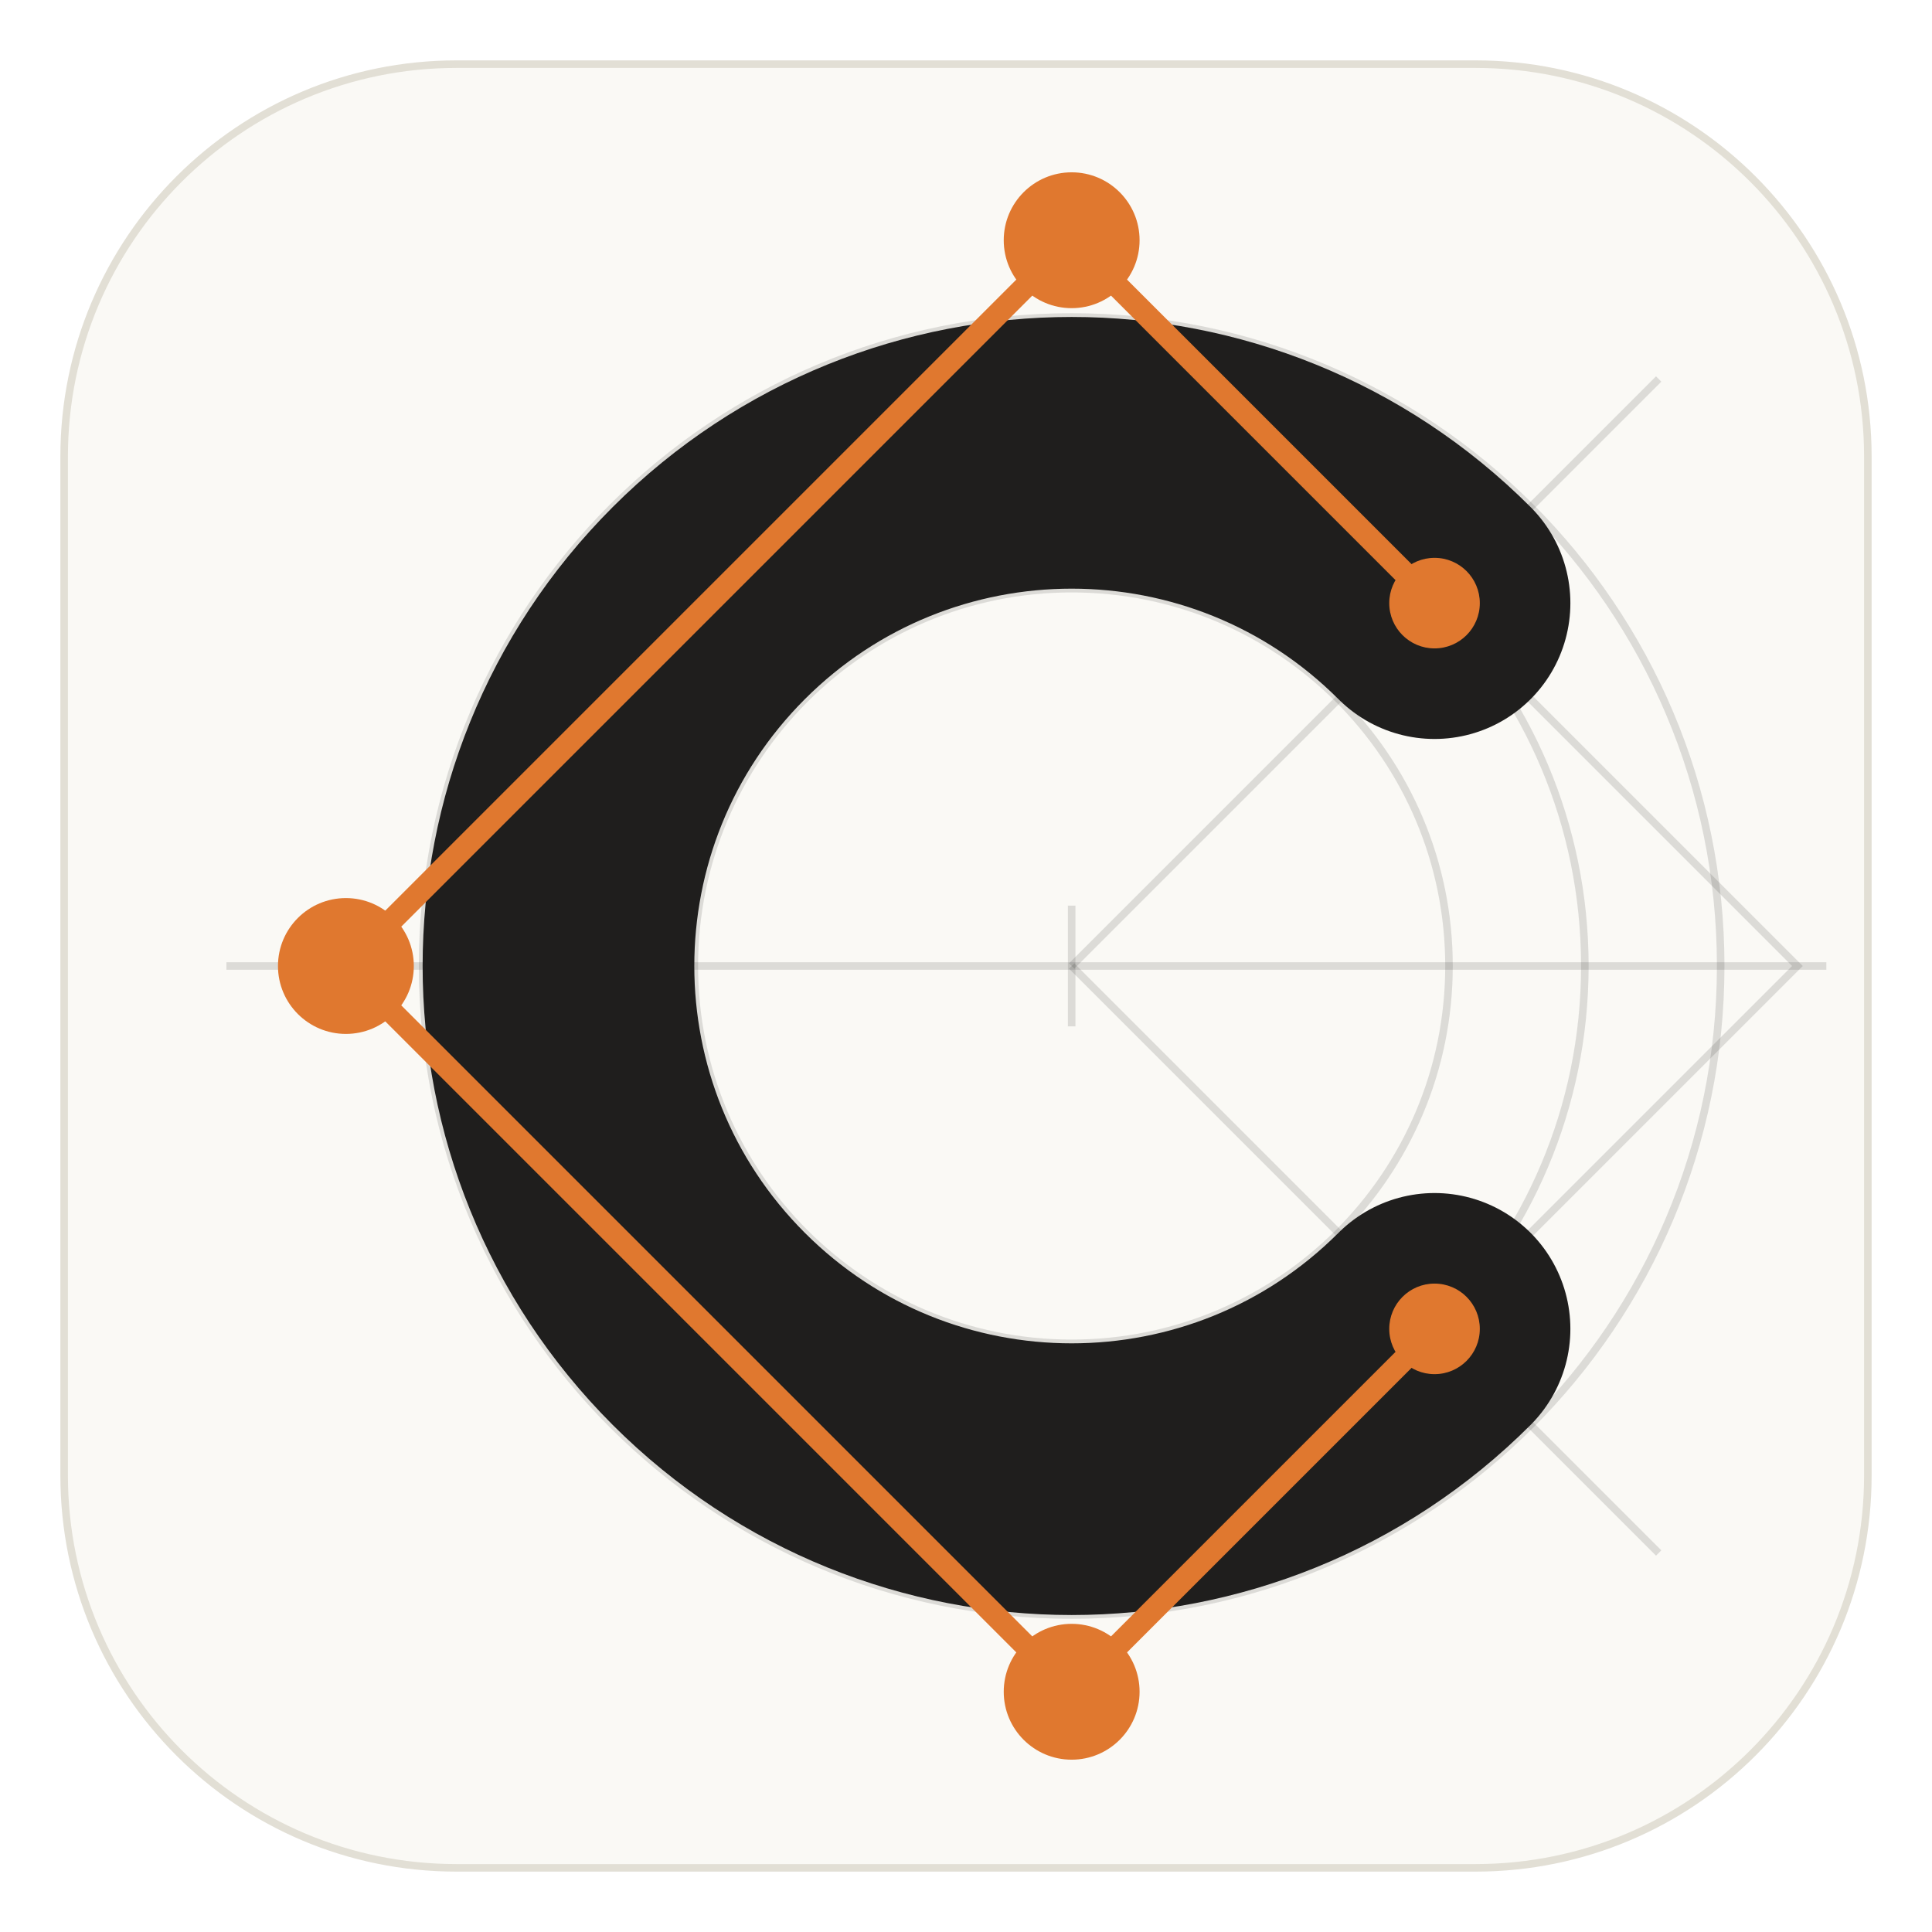
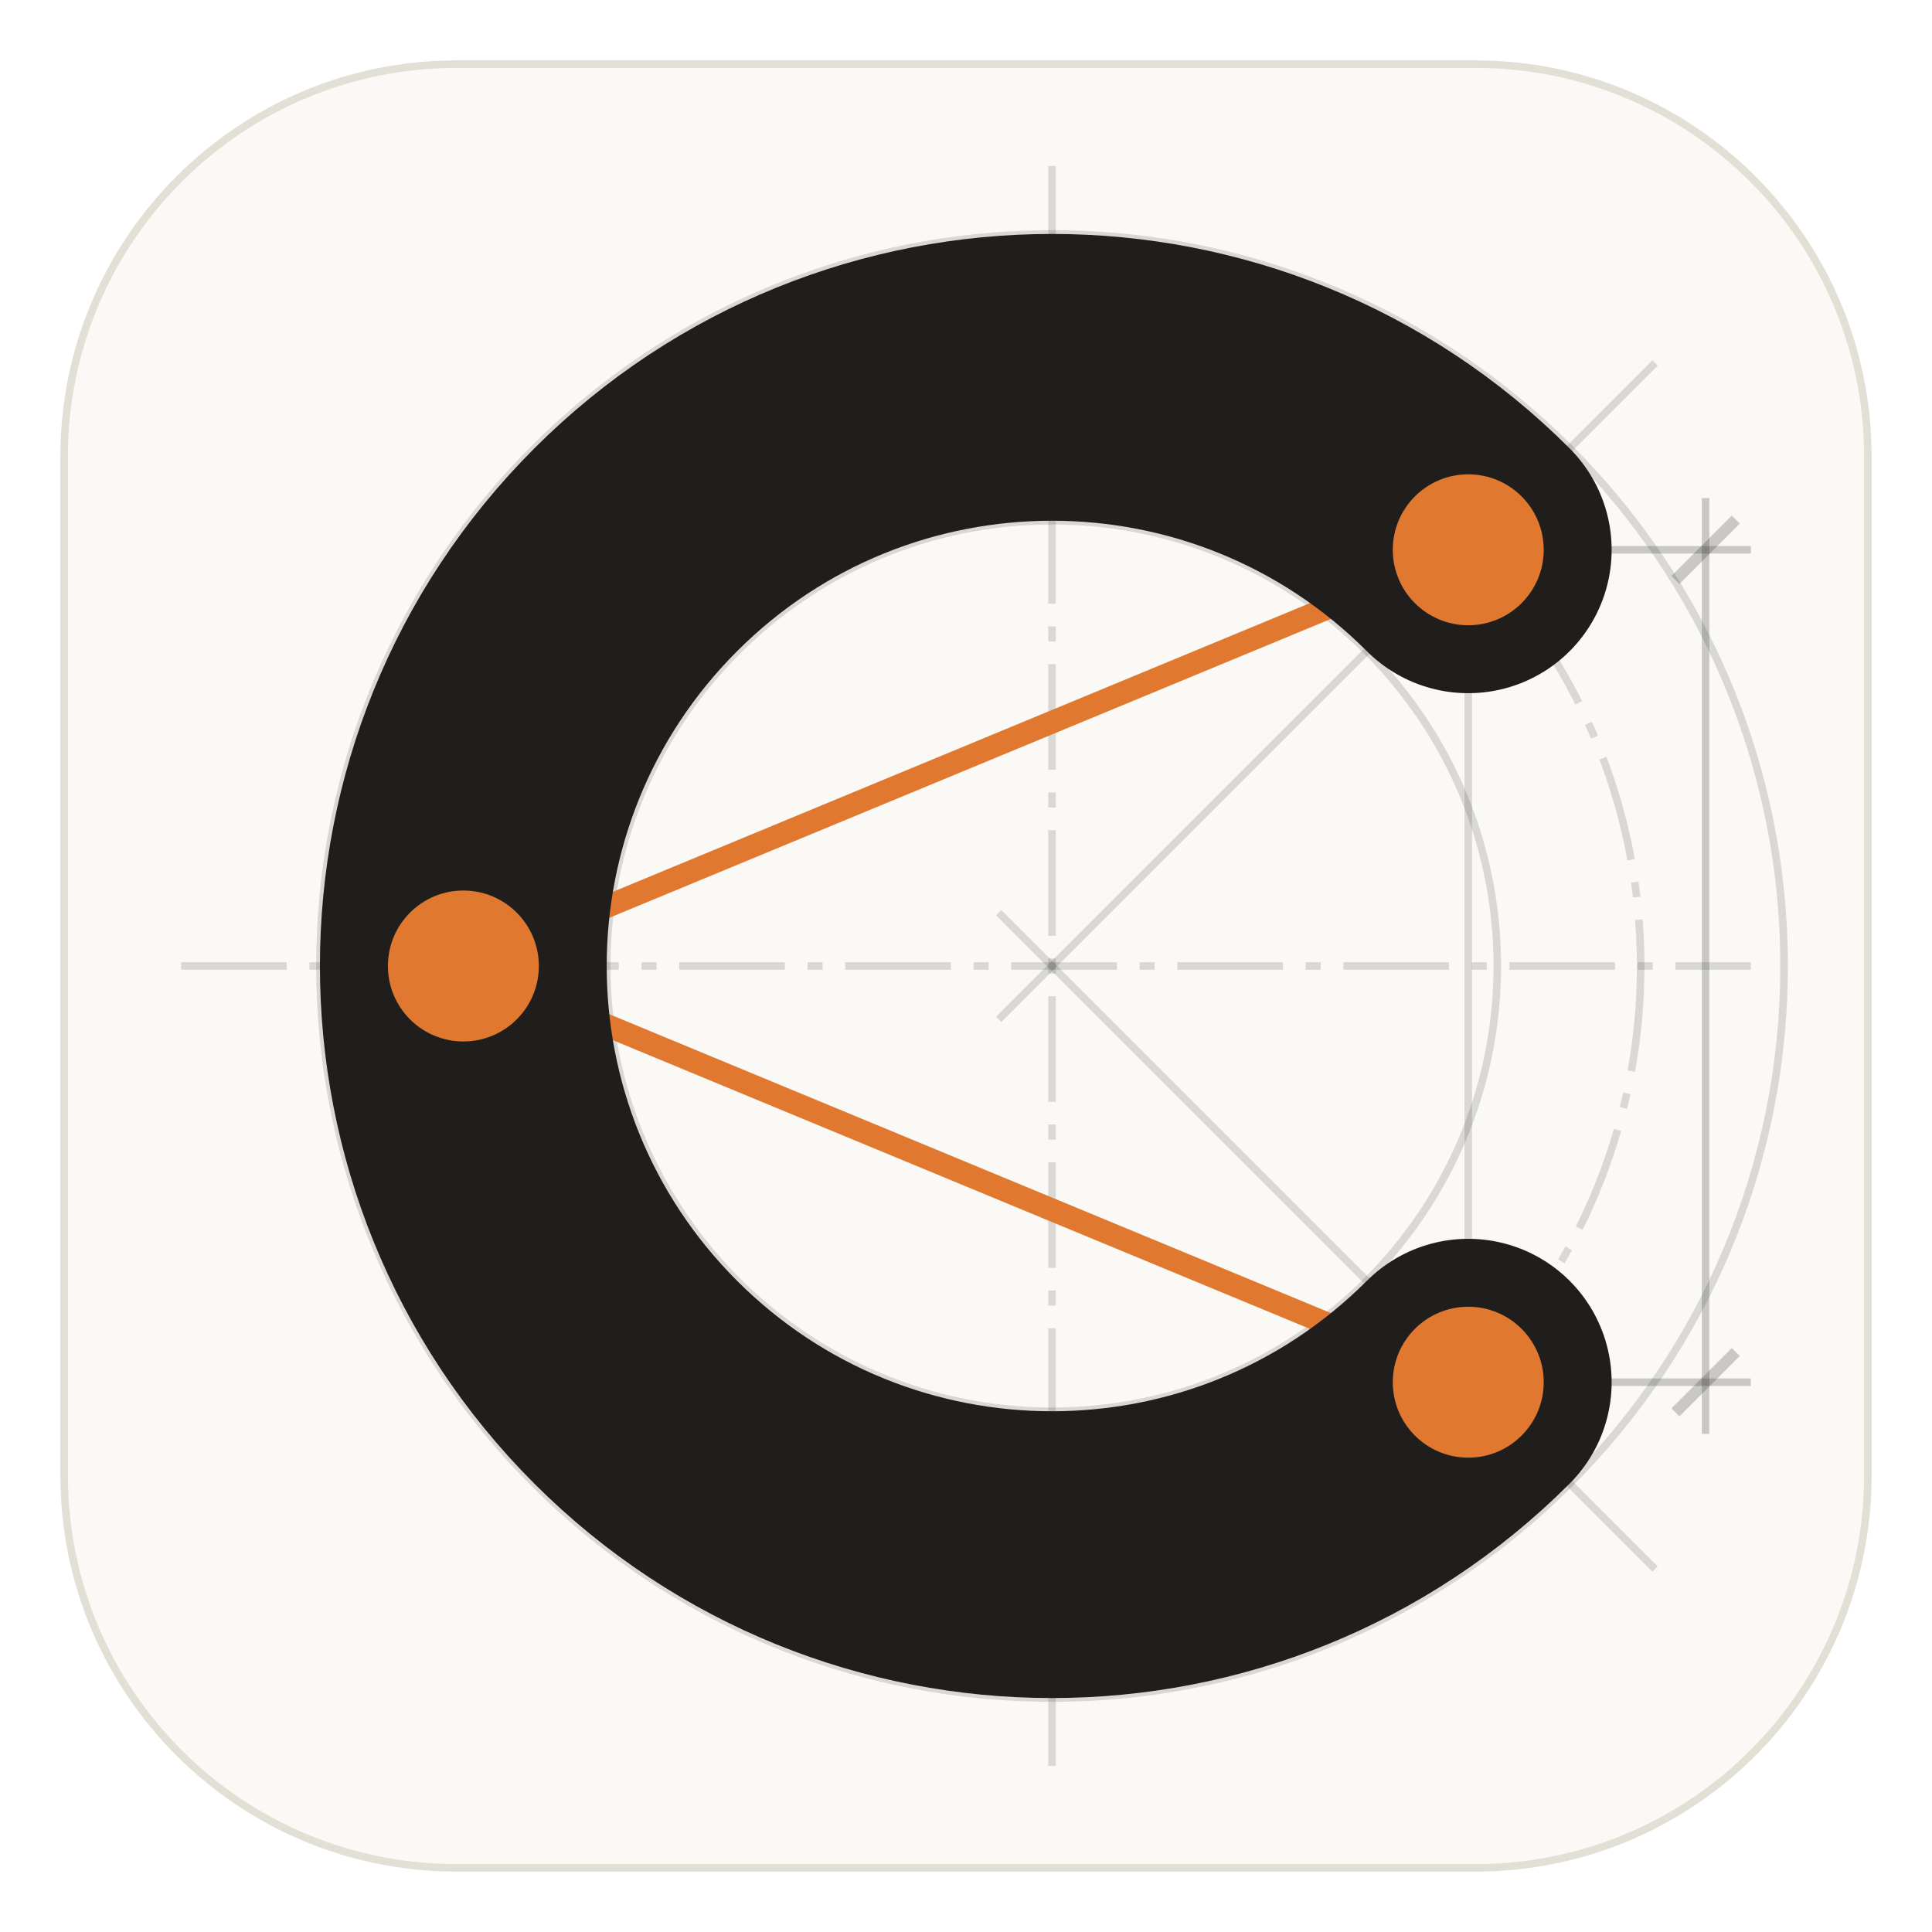
<svg xmlns="http://www.w3.org/2000/svg" width="256" height="256" viewBox="0 0 256 256">
  <g id="Tile" data-name="Tile">
    <rect id="Tile_fill" data-name="Tile fill" x="8.5" y="8.5" width="239" height="239" rx="52" ry="52" fill="#FAF9F5" stroke="#E2DFD5" stroke-width="1" />
  </g>
-   <g id="Construction" data-name="Construction" fill="none" stroke="#1F1E1D" stroke-opacity="0.14" stroke-width="1">
-     <g id="Circles" data-name="Circles">
-       <circle id="Centre_line" data-name="Centre line r68" cx="142" cy="128" r="68" />
-       <circle id="Stroke_inner" data-name="Stroke inner r50" cx="142" cy="128" r="50" />
-       <circle id="Stroke_outer" data-name="Stroke outer r86" cx="142" cy="128" r="86" />
+   <g id="Construction" data-name="Construction" fill="none" stroke="#1F1E1D" stroke-opacity="0.15" stroke-width="1">
+     <g id="Centre_lines" data-name="Centre lines" stroke-dasharray="14 3 2 3">
+       <line id="Centre_horizontal" data-name="Centre horizontal" x1="24" y1="128" x2="232" y2="128" />
+       <line id="Centre_vertical" data-name="Centre vertical" x1="139.4" y1="22" x2="139.4" y2="234" />
+       <circle id="Stroke_centre" data-name="Stroke centre r78" cx="139.4" cy="128" r="78" />
+     </g>
+     <g id="Stroke_edges" data-name="Stroke edges">
+       <circle id="Stroke_inner" data-name="Stroke inner r59" cx="139.4" cy="128" r="59" />
+       <circle id="Stroke_outer" data-name="Stroke outer r97" cx="139.4" cy="128" r="97" />
    </g>
    <g id="Rays" data-name="Rays at 45 degrees">
-       <line id="Ray_top" data-name="Ray top" x1="142" y1="128" x2="219.782" y2="50.218" />
-       <line id="Ray_bottom" data-name="Ray bottom" x1="142" y1="128" x2="219.782" y2="205.782" />
+       <line id="Ray_top" data-name="Ray top" x1="132.33" y1="135.07" x2="219.3" y2="48.1" />
+       <line id="Ray_bottom" data-name="Ray bottom" x1="132.33" y1="120.93" x2="219.3" y2="207.9" />
    </g>
-     <polygon id="Diamond" data-name="Diamond" points="142,31.833 238.167,128 142,224.167 45.833,128" />
-     <g id="Axes" data-name="Axes">
-       <line id="Axis" data-name="Axis" x1="30" y1="128" x2="242" y2="128" />
-       <line id="Centre_v" data-name="Centre vertical" x1="142" y1="120" x2="142" y2="136" />
+     <g id="Polygon_lines" data-name="Control polygon carried on">
+       <line id="Side_top" data-name="Side top" x1="48.47" y1="133.36" x2="207.48" y2="67.49" />
+       <line id="Side_bottom" data-name="Side bottom" x1="48.47" y1="122.64" x2="207.48" y2="188.51" />
    </g>
+     <line id="Chord" data-name="Chord between the ends" x1="194.55" y1="62" x2="194.55" y2="194" />
+   </g>
+   <g id="Dimension" data-name="Dimension" fill="none" stroke="#1F1E1D" stroke-opacity="0.22" stroke-width="1">
+     <line id="Extension_top" data-name="Extension top" x1="208" y1="72.85" x2="232" y2="72.85" />
+     <line id="Extension_bottom" data-name="Extension bottom" x1="208" y1="183.15" x2="232" y2="183.15" />
+     <line id="Dimension_line" data-name="Dimension line" x1="226" y1="66" x2="226" y2="190" />
+     <line id="Tick_top" data-name="Tick top" x1="222" y1="76.85" x2="230" y2="68.85" stroke-width="1.5" />
+     <line id="Tick_bottom" data-name="Tick bottom" x1="222" y1="187.15" x2="230" y2="179.15" stroke-width="1.5" />
+   </g>
+   <g id="Control_polygon" data-name="Control polygon">
+     <polyline points="194.55,72.85 61.4,128 194.55,183.15" fill="none" stroke="#E0782F" stroke-width="3" stroke-linejoin="round" />
  </g>
  <g id="C" data-name="C">
-     <path d="M 190.083 79.917 A 68 68 0 1 0 190.083 176.083" fill="none" stroke="#1F1E1D" stroke-width="36" stroke-linecap="round" />
-   </g>
-   <g id="Control_polygon" data-name="Control polygon">
-     <polyline points="190.083,79.917 142,31.833 45.833,128 142,224.167 190.083,176.083" fill="none" stroke="#E0782F" stroke-width="3" stroke-linejoin="round" stroke-linecap="round" />
+     <path d="M 194.55 72.85 A 78 78 0 1 0 194.55 183.15" fill="none" stroke="#1F1E1D" stroke-width="38" stroke-linecap="round" />
  </g>
  <g id="Control_points" data-name="Control points" fill="#E0782F">
-     <circle id="Point_top" data-name="Point top" cx="142" cy="31.833" r="9" />
-     <circle id="Point_left" data-name="Point left" cx="45.833" cy="128" r="9" />
-     <circle id="Point_bottom" data-name="Point bottom" cx="142" cy="224.167" r="9" />
-     <circle id="End_top" data-name="End top" cx="190.083" cy="79.917" r="6" />
-     <circle id="End_bottom" data-name="End bottom" cx="190.083" cy="176.083" r="6" />
+     <circle id="Point_top" data-name="Point top" cx="194.55" cy="72.85" r="10" />
+     <circle id="Point_left" data-name="Point left" cx="61.4" cy="128" r="10" />
+     <circle id="Point_bottom" data-name="Point bottom" cx="194.55" cy="183.15" r="10" />
  </g>
</svg>
